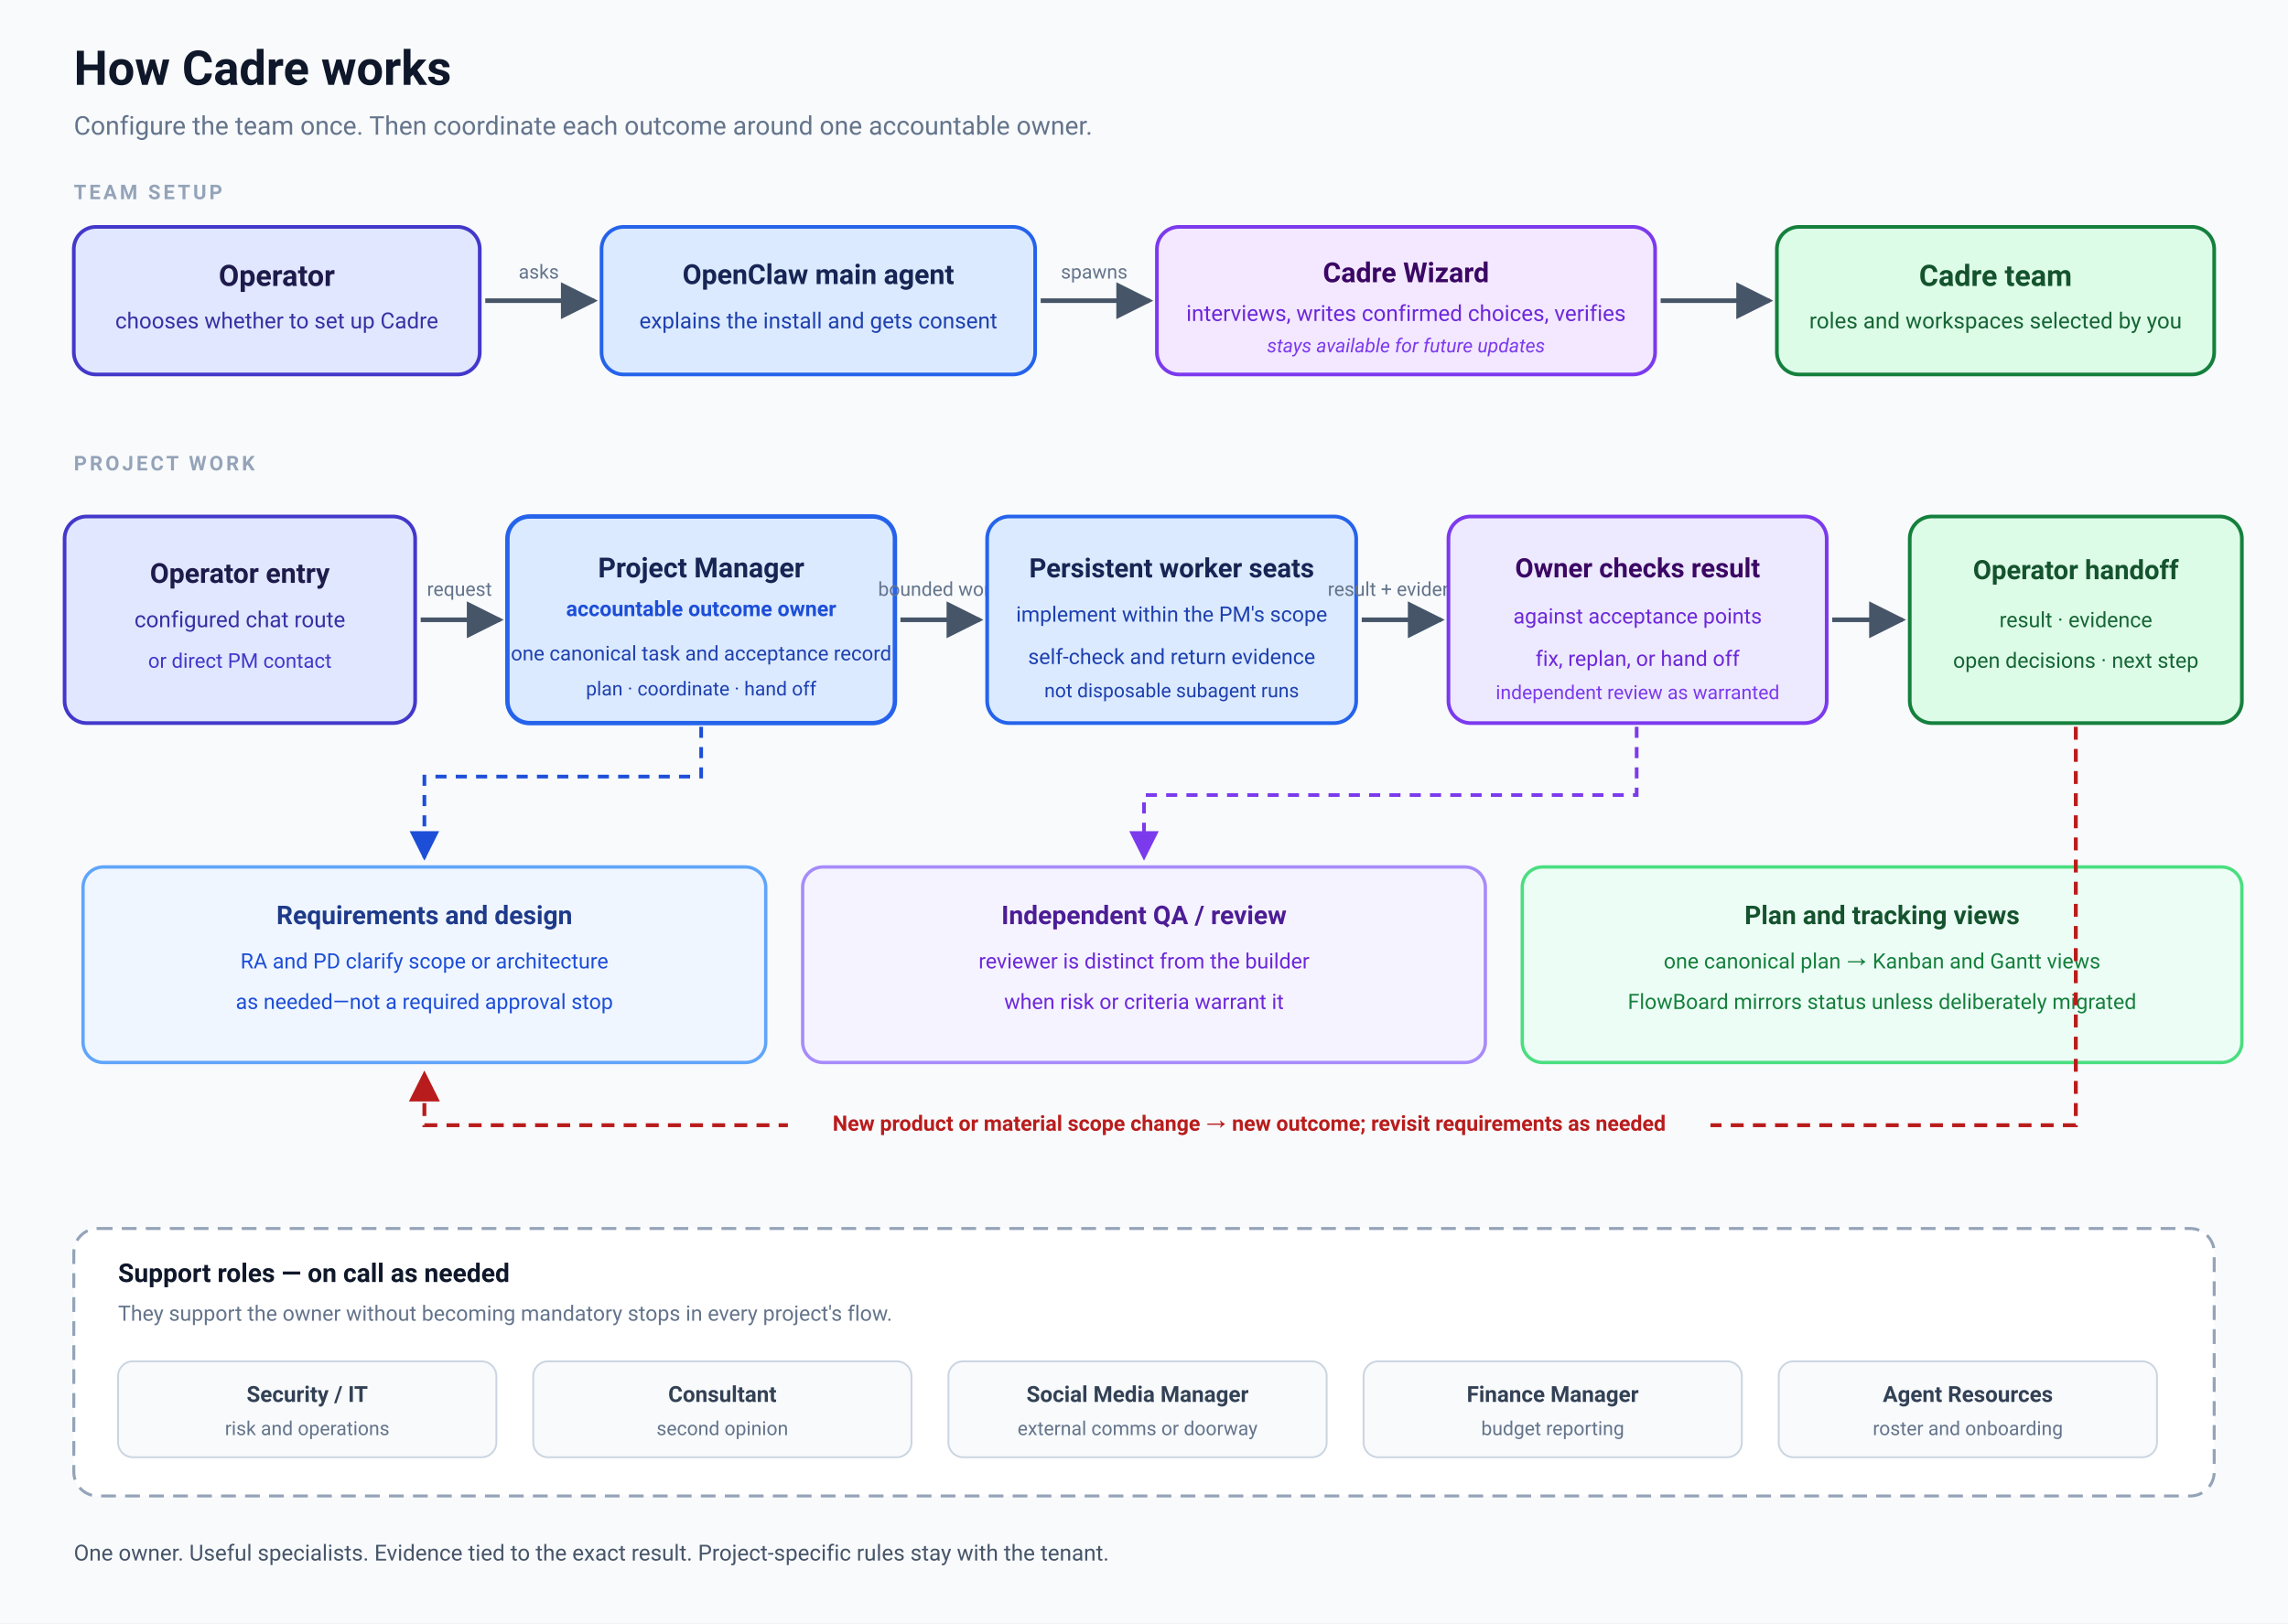
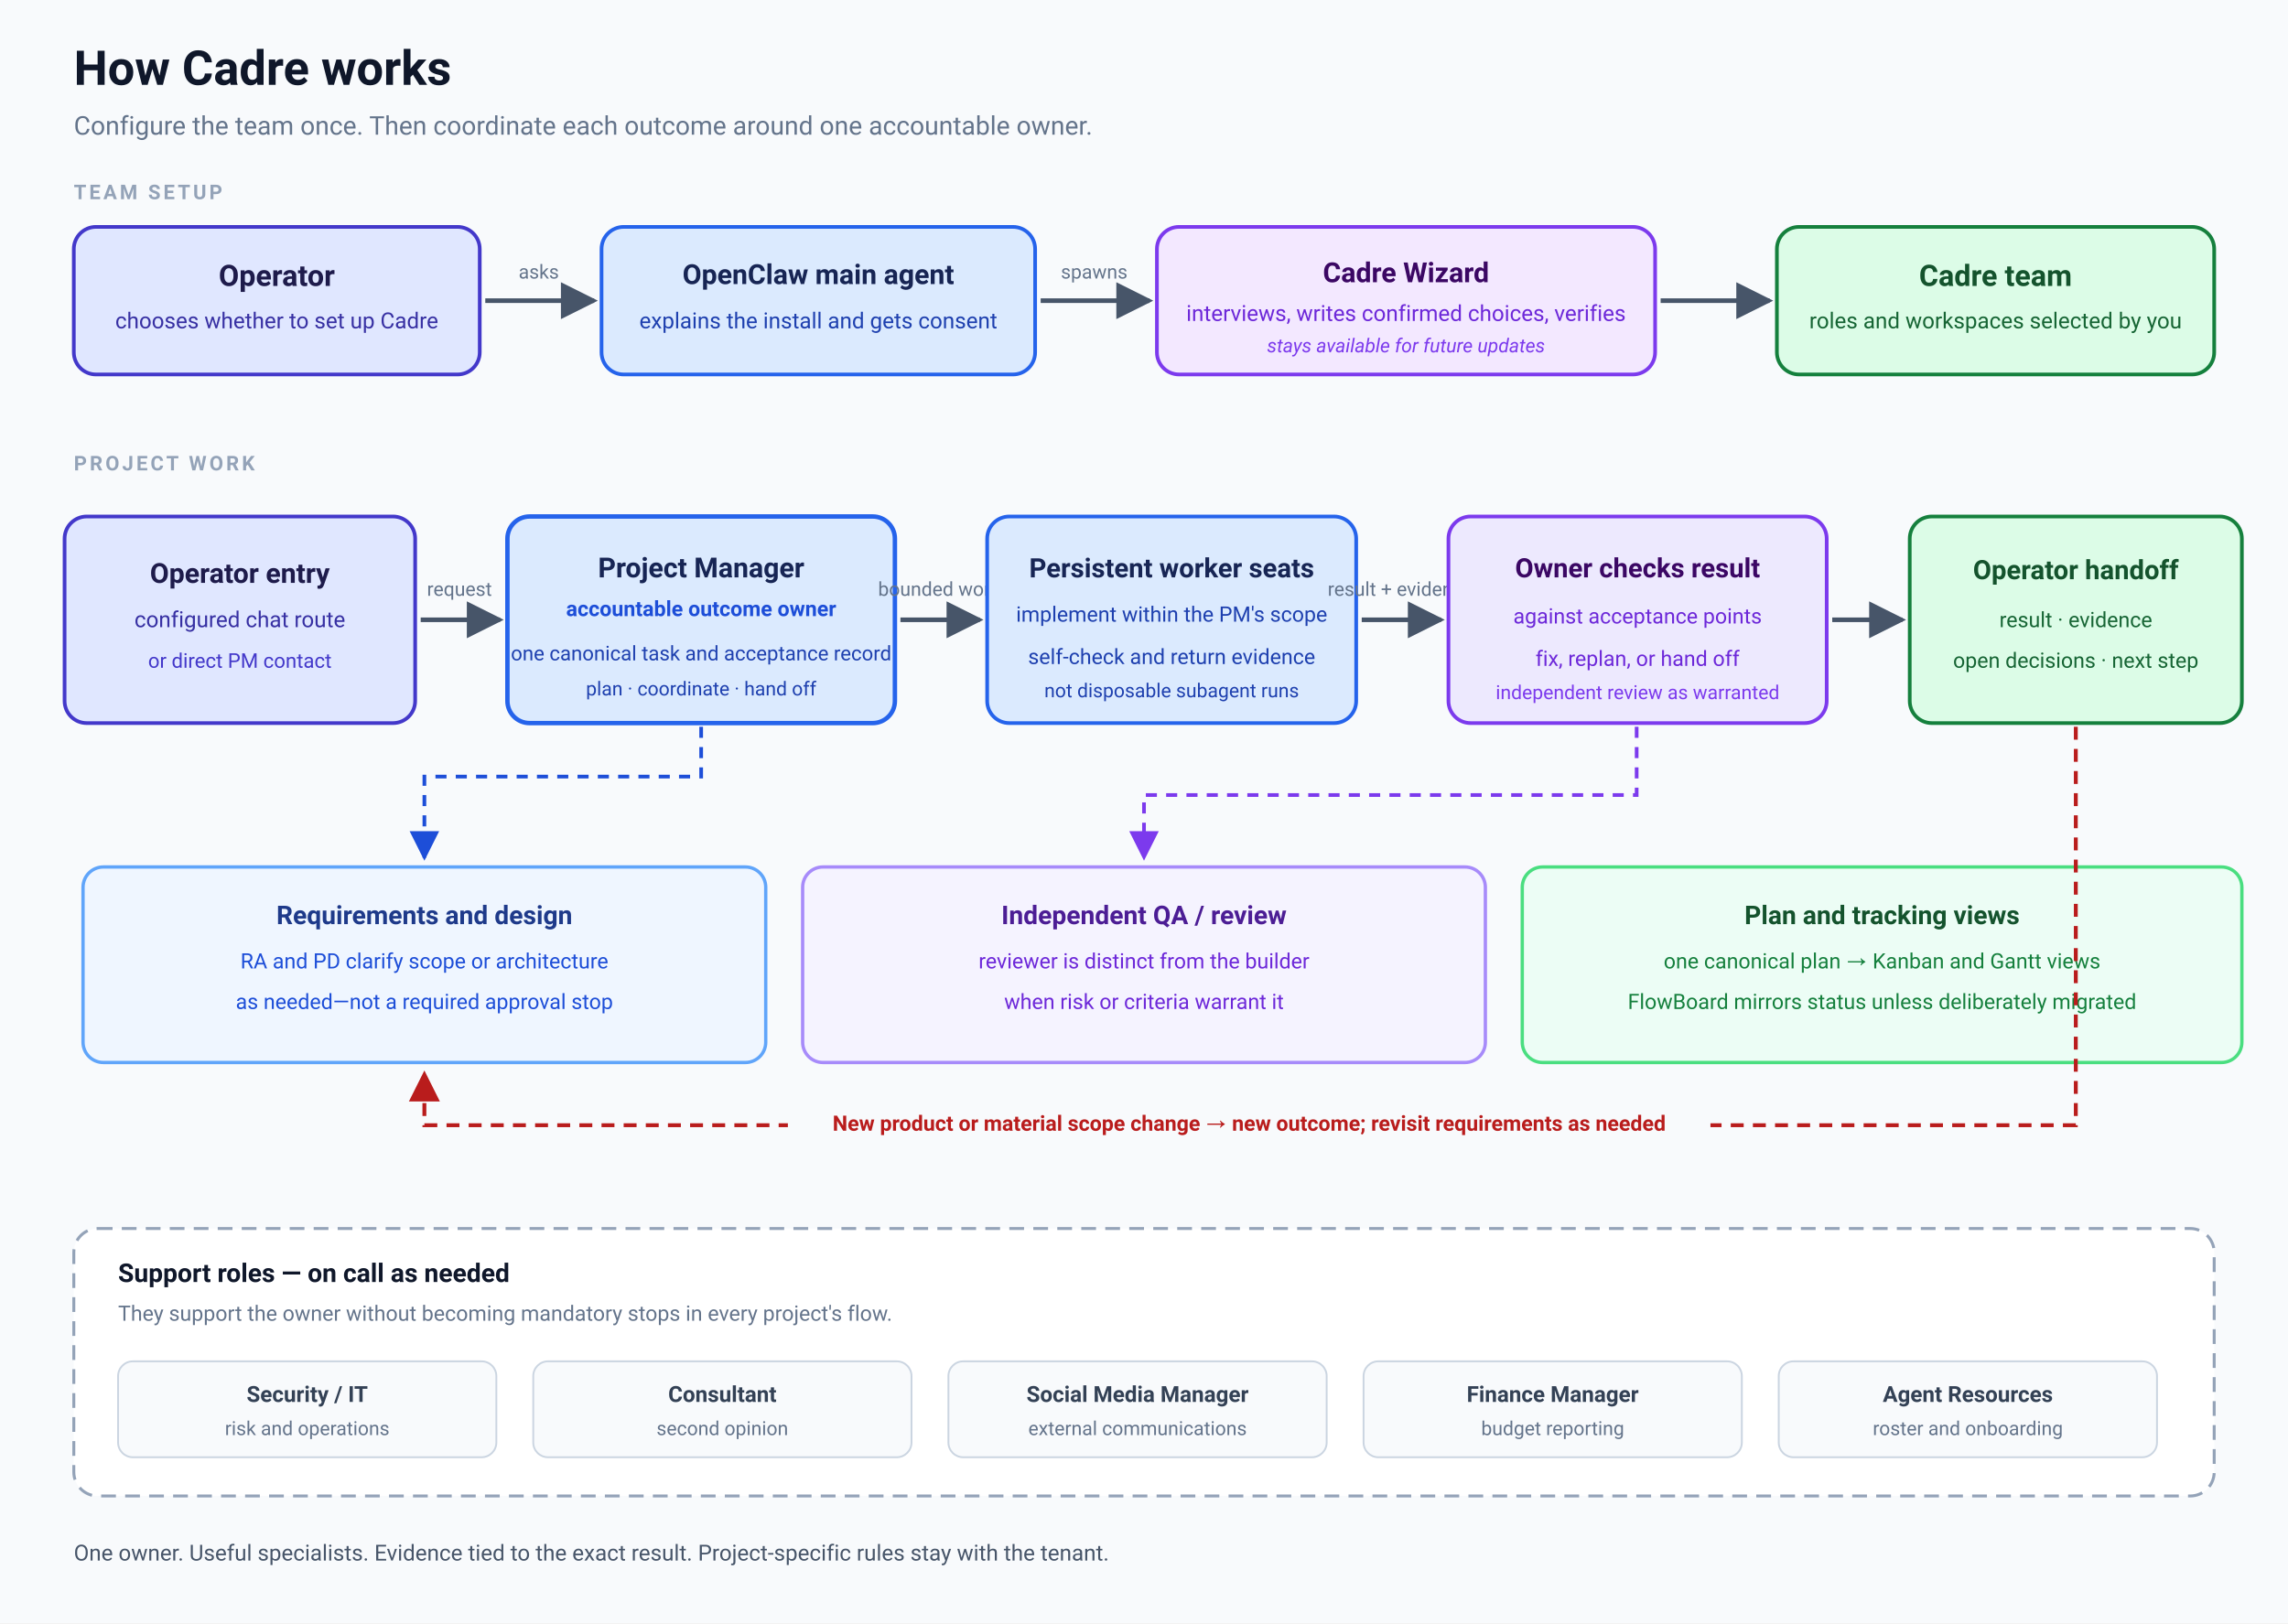
<svg xmlns="http://www.w3.org/2000/svg" viewBox="0 0 1240 880" role="img" aria-labelledby="cadre-title cadre-desc" font-family="ui-sans-serif, system-ui, -apple-system, Segoe UI, Roboto, Helvetica, Arial, sans-serif">
  <defs>
    <marker id="arrow-slate" viewBox="0 0 10 10" refX="9" refY="5" markerWidth="8" markerHeight="8" orient="auto">
      <path d="M 0 0 L 10 5 L 0 10 z" fill="#475569" />
    </marker>
    <marker id="arrow-blue" viewBox="0 0 10 10" refX="9" refY="5" markerWidth="8" markerHeight="8" orient="auto">
      <path d="M 0 0 L 10 5 L 0 10 z" fill="#1d4ed8" />
    </marker>
    <marker id="arrow-violet" viewBox="0 0 10 10" refX="9" refY="5" markerWidth="8" markerHeight="8" orient="auto">
      <path d="M 0 0 L 10 5 L 0 10 z" fill="#7c3aed" />
    </marker>
    <marker id="arrow-red" viewBox="0 0 10 10" refX="9" refY="5" markerWidth="8" markerHeight="8" orient="auto">
      <path d="M 0 0 L 10 5 L 0 10 z" fill="#b91c1c" />
    </marker>
  </defs>
  <rect width="1240" height="880" fill="#f8fafc" />
  <text x="40" y="46" font-size="26" font-weight="750" fill="#0f172a">How Cadre works</text>
  <text x="40" y="73" font-size="14" fill="#64748b">Configure the team once. Then coordinate each outcome around one accountable owner.</text>
  <text x="40" y="108" font-size="11" font-weight="750" fill="#94a3b8" letter-spacing="1.5">TEAM SETUP</text>
  <rect x="40" y="123" width="220" height="80" rx="12" fill="#e0e7ff" stroke="#4338ca" stroke-width="2" />
  <text x="150" y="155" text-anchor="middle" font-size="16" font-weight="700" fill="#1e1b4b">Operator</text>
  <text x="150" y="178" text-anchor="middle" font-size="12" fill="#3730a3">chooses whether to set up Cadre</text>
  <path d="M 263 163 L 322 163" fill="none" stroke="#475569" stroke-width="2.5" marker-end="url(#arrow-slate)" />
  <text x="292" y="151" text-anchor="middle" font-size="10.5" fill="#64748b">asks</text>
  <rect x="326" y="123" width="235" height="80" rx="12" fill="#dbeafe" stroke="#2563eb" stroke-width="2" />
  <text x="443.5" y="154" text-anchor="middle" font-size="15" font-weight="700" fill="#172554">OpenClaw main agent</text>
  <text x="443.5" y="178" text-anchor="middle" font-size="12" fill="#1e40af">explains the install and gets consent</text>
  <path d="M 564 163 L 623 163" fill="none" stroke="#475569" stroke-width="2.5" marker-end="url(#arrow-slate)" />
  <text x="593" y="151" text-anchor="middle" font-size="10.5" fill="#64748b">spawns</text>
  <rect x="627" y="123" width="270" height="80" rx="12" fill="#f3e8ff" stroke="#7c3aed" stroke-width="2" />
  <text x="762" y="153" text-anchor="middle" font-size="15" font-weight="700" fill="#3b0764">Cadre Wizard</text>
  <text x="762" y="174" text-anchor="middle" font-size="12" fill="#6d28d9">interviews, writes confirmed choices, verifies</text>
  <text x="762" y="191" text-anchor="middle" font-size="10.5" font-style="italic" fill="#7c3aed">stays available for future updates</text>
  <path d="M 900 163 L 959 163" fill="none" stroke="#475569" stroke-width="2.5" marker-end="url(#arrow-slate)" />
  <rect x="963" y="123" width="237" height="80" rx="12" fill="#dcfce7" stroke="#15803d" stroke-width="2" />
  <text x="1081.5" y="155" text-anchor="middle" font-size="16" font-weight="700" fill="#14532d">Cadre team</text>
  <text x="1081.5" y="178" text-anchor="middle" font-size="12" fill="#166534">roles and workspaces selected by you</text>
  <text x="40" y="255" font-size="11" font-weight="750" fill="#94a3b8" letter-spacing="1.5">PROJECT WORK</text>
  <rect x="35" y="280" width="190" height="112" rx="12" fill="#e0e7ff" stroke="#4338ca" stroke-width="2" />
  <text x="130" y="316" text-anchor="middle" font-size="15" font-weight="700" fill="#1e1b4b">Operator entry</text>
  <text x="130" y="340" text-anchor="middle" font-size="12" fill="#3730a3">configured chat route</text>
  <text x="130" y="362" text-anchor="middle" font-size="11" fill="#4338ca">or direct PM contact</text>
  <path d="M 228 336 L 271 336" fill="none" stroke="#475569" stroke-width="2.5" marker-end="url(#arrow-slate)" />
  <text x="249" y="323" text-anchor="middle" font-size="10.5" fill="#64748b">request</text>
  <rect x="275" y="280" width="210" height="112" rx="12" fill="#dbeafe" stroke="#2563eb" stroke-width="2.4" />
  <text x="380" y="313" text-anchor="middle" font-size="15" font-weight="700" fill="#172554">Project Manager</text>
  <text x="380" y="334" text-anchor="middle" font-size="11.5" font-weight="650" fill="#1d4ed8">accountable outcome owner</text>
  <text x="380" y="358" text-anchor="middle" font-size="11" fill="#1e40af">one canonical task and acceptance record</text>
  <text x="380" y="377" text-anchor="middle" font-size="10.5" fill="#1e40af">plan · coordinate · hand off</text>
  <path d="M 488 336 L 531 336" fill="none" stroke="#475569" stroke-width="2.5" marker-end="url(#arrow-slate)" />
  <text x="509" y="323" text-anchor="middle" font-size="10.5" fill="#64748b">bounded work</text>
  <rect x="535" y="280" width="200" height="112" rx="12" fill="#dbeafe" stroke="#2563eb" stroke-width="2" />
  <text x="635" y="313" text-anchor="middle" font-size="14.5" font-weight="700" fill="#172554">Persistent worker seats</text>
  <text x="635" y="337" text-anchor="middle" font-size="11.5" fill="#1e40af">implement within the PM's scope</text>
  <text x="635" y="360" text-anchor="middle" font-size="11.5" fill="#1e40af">self-check and return evidence</text>
  <text x="635" y="378" text-anchor="middle" font-size="10.5" fill="#1e40af">not disposable subagent runs</text>
  <path d="M 738 336 L 781 336" fill="none" stroke="#475569" stroke-width="2.5" marker-end="url(#arrow-slate)" />
  <text x="759" y="323" text-anchor="middle" font-size="10.5" fill="#64748b">result + evidence</text>
  <rect x="785" y="280" width="205" height="112" rx="12" fill="#ede9fe" stroke="#7c3aed" stroke-width="2" />
  <text x="887.5" y="313" text-anchor="middle" font-size="14.5" font-weight="700" fill="#3b0764">Owner checks result</text>
  <text x="887.5" y="338" text-anchor="middle" font-size="11.5" fill="#6d28d9">against acceptance points</text>
  <text x="887.5" y="361" text-anchor="middle" font-size="11.5" fill="#6d28d9">fix, replan, or hand off</text>
  <text x="887.5" y="379" text-anchor="middle" font-size="10.5" fill="#7c3aed">independent review as warranted</text>
  <path d="M 993 336 L 1031 336" fill="none" stroke="#475569" stroke-width="2.5" marker-end="url(#arrow-slate)" />
  <rect x="1035" y="280" width="180" height="112" rx="12" fill="#dcfce7" stroke="#15803d" stroke-width="2" />
  <text x="1125" y="314" text-anchor="middle" font-size="14.5" font-weight="700" fill="#14532d">Operator handoff</text>
  <text x="1125" y="340" text-anchor="middle" font-size="11.5" fill="#166534">result · evidence</text>
  <text x="1125" y="362" text-anchor="middle" font-size="11.5" fill="#166534">open decisions · next step</text>
  <path d="M 380 394 L 380 421 L 230 421 L 230 465" fill="none" stroke="#1d4ed8" stroke-width="2" stroke-dasharray="6 5" marker-end="url(#arrow-blue)" />
  <path d="M 887 394 L 887 431 L 620 431 L 620 465" fill="none" stroke="#7c3aed" stroke-width="2" stroke-dasharray="6 5" marker-end="url(#arrow-violet)" />
  <rect x="45" y="470" width="370" height="106" rx="11" fill="#eff6ff" stroke="#60a5fa" stroke-width="1.8" />
  <text x="230" y="501" text-anchor="middle" font-size="14" font-weight="700" fill="#1e3a8a">Requirements and design</text>
  <text x="230" y="525" text-anchor="middle" font-size="11.5" fill="#1d4ed8">RA and PD clarify scope or architecture</text>
  <text x="230" y="547" text-anchor="middle" font-size="11.5" fill="#1d4ed8">as needed—not a required approval stop</text>
  <rect x="435" y="470" width="370" height="106" rx="11" fill="#f5f3ff" stroke="#a78bfa" stroke-width="1.8" />
  <text x="620" y="501" text-anchor="middle" font-size="14" font-weight="700" fill="#4c1d95">Independent QA / review</text>
  <text x="620" y="525" text-anchor="middle" font-size="11.5" fill="#6d28d9">reviewer is distinct from the builder</text>
  <text x="620" y="547" text-anchor="middle" font-size="11.5" fill="#6d28d9">when risk or criteria warrant it</text>
  <rect x="825" y="470" width="390" height="106" rx="11" fill="#ecfdf5" stroke="#4ade80" stroke-width="1.8" />
  <text x="1020" y="501" text-anchor="middle" font-size="14" font-weight="700" fill="#14532d">Plan and tracking views</text>
  <text x="1020" y="525" text-anchor="middle" font-size="11.5" fill="#15803d">one canonical plan → Kanban and Gantt views</text>
  <text x="1020" y="547" text-anchor="middle" font-size="11.5" fill="#15803d">FlowBoard mirrors status unless deliberately migrated</text>
  <path d="M 1125 394 L 1125 610 L 230 610 L 230 582" fill="none" stroke="#b91c1c" stroke-width="2.1" stroke-dasharray="7 5" marker-end="url(#arrow-red)" />
  <rect x="427" y="591" width="500" height="34" rx="8" fill="#f8fafc" />
  <text x="677" y="613" text-anchor="middle" font-size="11.5" font-weight="650" fill="#b91c1c">New product or material scope change → new outcome; revisit requirements as needed</text>
  <rect x="40" y="666" width="1160" height="145" rx="13" fill="#ffffff" stroke="#94a3b8" stroke-width="1.6" stroke-dasharray="8 5" />
  <text x="64" y="695" font-size="14" font-weight="700" fill="#0f172a">Support roles — on call as needed</text>
  <text x="64" y="716" font-size="11.5" fill="#64748b">They support the owner without becoming mandatory stops in every project's flow.</text>
  <rect x="64" y="738" width="205" height="52" rx="8" fill="#f8fafc" stroke="#cbd5e1" />
  <text x="166.5" y="760" text-anchor="middle" font-size="12" font-weight="700" fill="#334155">Security / IT</text>
  <text x="166.5" y="778" text-anchor="middle" font-size="10.5" fill="#64748b">risk and operations</text>
  <rect x="289" y="738" width="205" height="52" rx="8" fill="#f8fafc" stroke="#cbd5e1" />
  <text x="391.5" y="760" text-anchor="middle" font-size="12" font-weight="700" fill="#334155">Consultant</text>
  <text x="391.5" y="778" text-anchor="middle" font-size="10.5" fill="#64748b">second opinion</text>
  <rect x="514" y="738" width="205" height="52" rx="8" fill="#f8fafc" stroke="#cbd5e1" />
  <text x="616.5" y="760" text-anchor="middle" font-size="12" font-weight="700" fill="#334155">Social Media Manager</text>
-   <text x="616.5" y="778" text-anchor="middle" font-size="10.5" fill="#64748b">external comms or doorway</text>
+   <text x="616.5" y="778" text-anchor="middle" font-size="10.5" fill="#64748b">external communications</text>
  <rect x="739" y="738" width="205" height="52" rx="8" fill="#f8fafc" stroke="#cbd5e1" />
  <text x="841.5" y="760" text-anchor="middle" font-size="12" font-weight="700" fill="#334155">Finance Manager</text>
  <text x="841.5" y="778" text-anchor="middle" font-size="10.5" fill="#64748b">budget reporting</text>
  <rect x="964" y="738" width="205" height="52" rx="8" fill="#f8fafc" stroke="#cbd5e1" />
  <text x="1066.5" y="760" text-anchor="middle" font-size="12" font-weight="700" fill="#334155">Agent Resources</text>
  <text x="1066.5" y="778" text-anchor="middle" font-size="10.5" fill="#64748b">roster and onboarding</text>
  <text x="40" y="846" font-size="12" fill="#475569">One owner. Useful specialists. Evidence tied to the exact result. Project-specific rules stay with the tenant.</text>
</svg>
